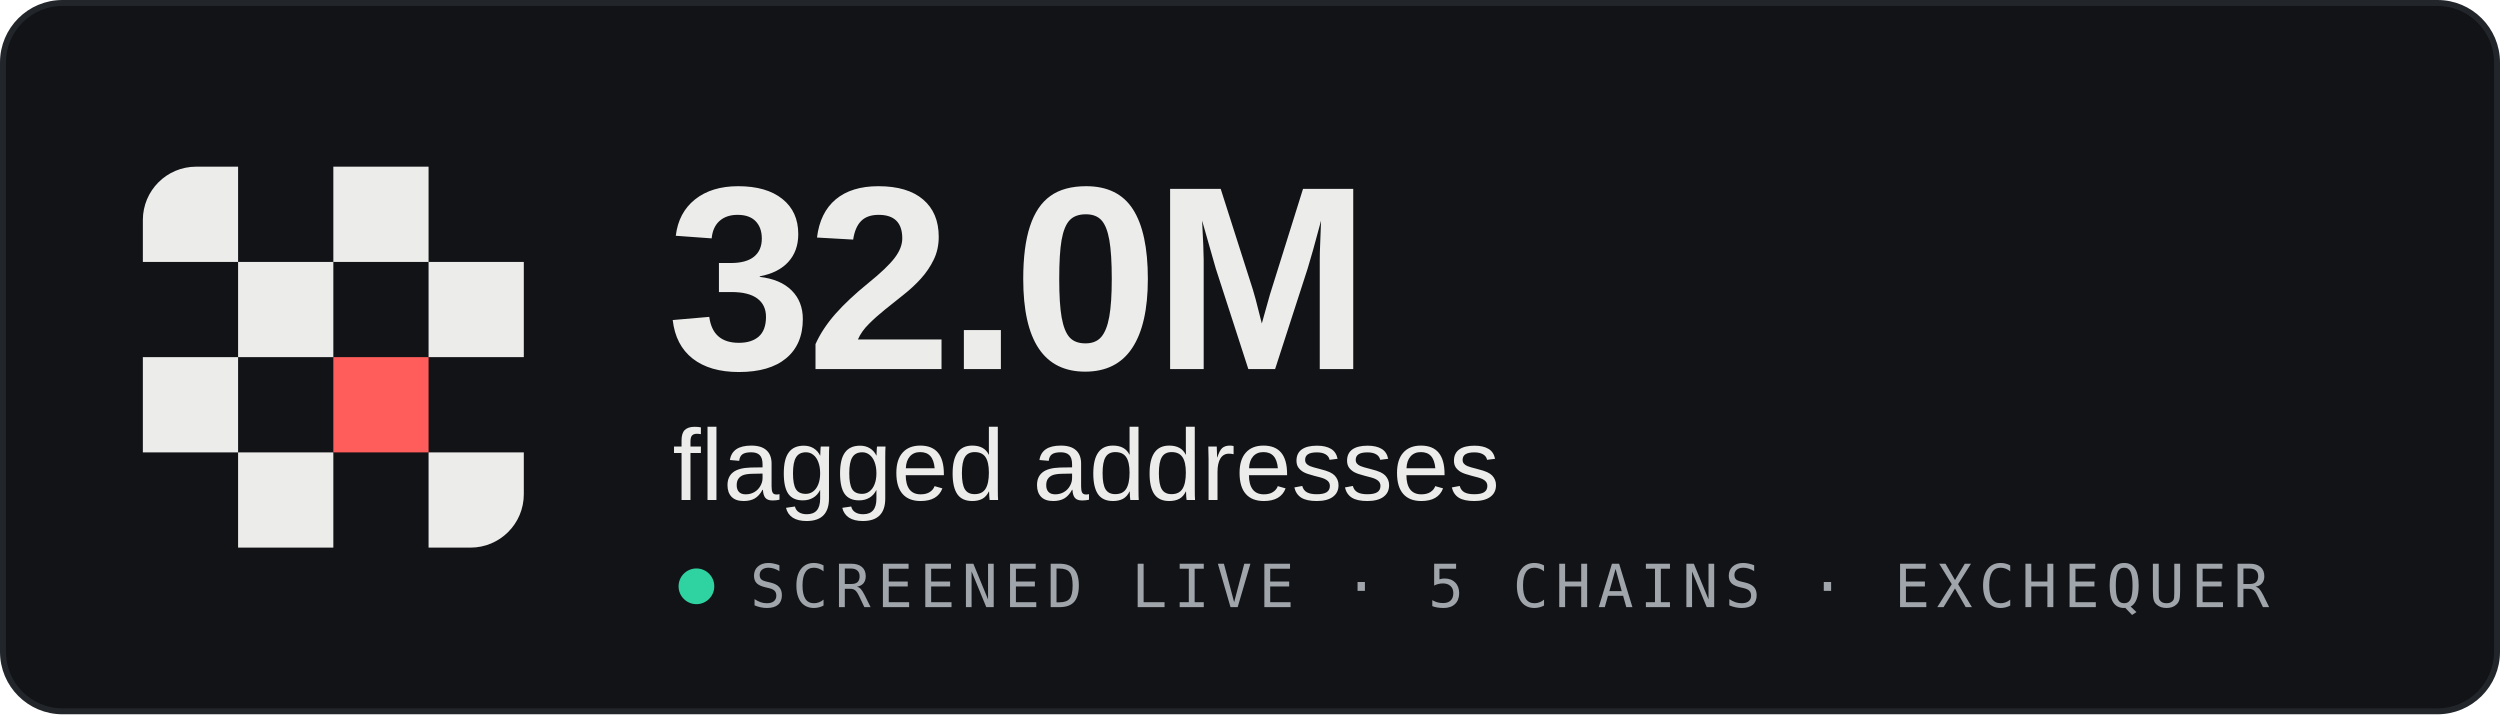
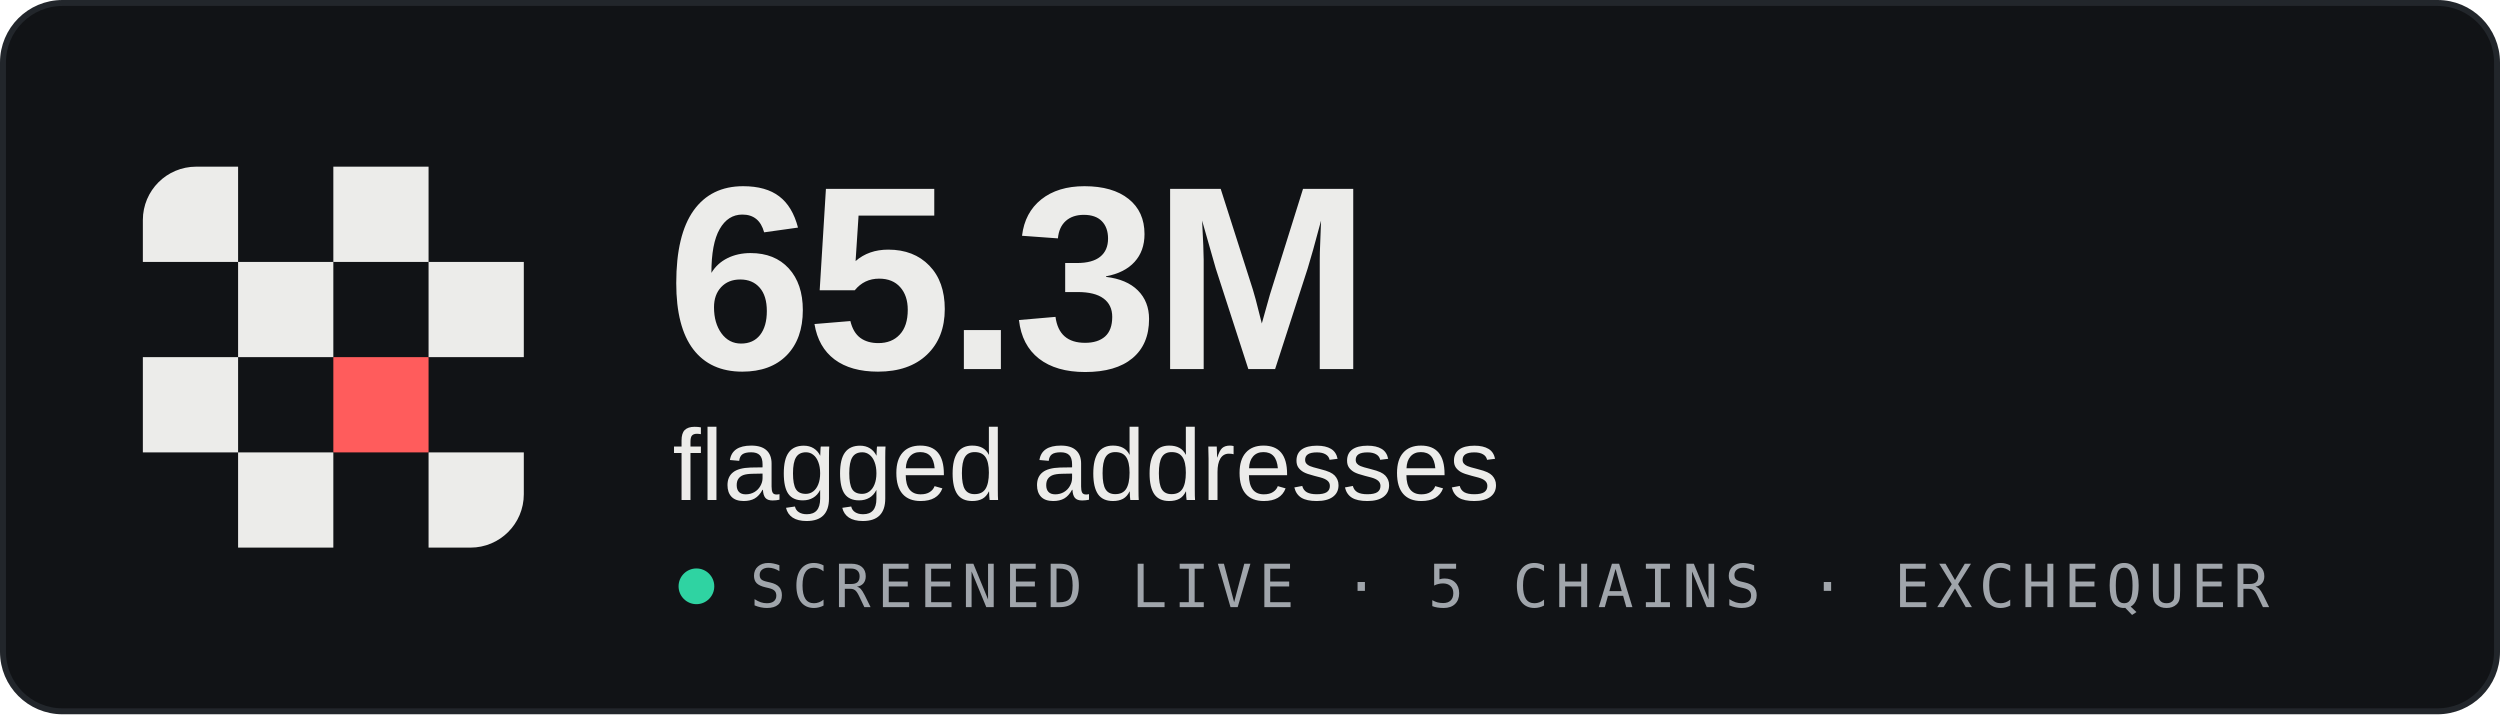
- <svg xmlns="http://www.w3.org/2000/svg" width="420" height="120" viewBox="0 0 420 120" role="img" aria-label="32.0M flagged addresses, screened live across 5 chains by Exchequer">
+ <svg xmlns="http://www.w3.org/2000/svg" width="420" height="120" viewBox="0 0 420 120" role="img" aria-label="65.3M flagged addresses, screened live across 5 chains by Exchequer">
  <rect x="0.5" y="0.5" width="419" height="119" rx="10" fill="#111316" stroke="#22262b" />
  <clipPath id="m">
    <rect x="24" y="28" width="64" height="64" rx="8.96" />
  </clipPath>
  <g clip-path="url(#m)">
    <rect x="24" y="28" width="16" height="16" fill="#ececea" />
    <rect x="56" y="28" width="16" height="16" fill="#ececea" />
    <rect x="40" y="44" width="16" height="16" fill="#ececea" />
    <rect x="72" y="44" width="16" height="16" fill="#ececea" />
    <rect x="24" y="60" width="16" height="16" fill="#ececea" />
    <rect x="56" y="60" width="16" height="16" fill="#ff5c5c" />
    <rect x="40" y="76" width="16" height="16" fill="#ececea" />
    <rect x="72" y="76" width="16" height="16" fill="#ececea" />
  </g>
-   <text x="112" y="62" font-family="-apple-system, BlinkMacSystemFont, 'Segoe UI', 'Helvetica Neue', Arial, sans-serif" font-size="44" font-weight="700" fill="#ececea" letter-spacing="-1">32.0M</text>
+   <text x="112" y="62" font-family="-apple-system, BlinkMacSystemFont, 'Segoe UI', 'Helvetica Neue', Arial, sans-serif" font-size="44" font-weight="700" fill="#ececea" letter-spacing="-1">65.3M</text>
  <text x="113" y="84" font-family="-apple-system, BlinkMacSystemFont, 'Segoe UI', 'Helvetica Neue', Arial, sans-serif" font-size="17" font-weight="500" fill="#ececea">flagged addresses</text>
  <circle cx="117" cy="98.5" r="3" fill="#2fd3a2" />
  <text x="126" y="102" font-family="ui-monospace, SFMono-Regular, Menlo, Consolas, monospace" font-size="10" font-weight="500" fill="#a0a5ab" letter-spacing="1.1">SCREENED LIVE · 5 CHAINS · EXCHEQUER</text>
</svg>
